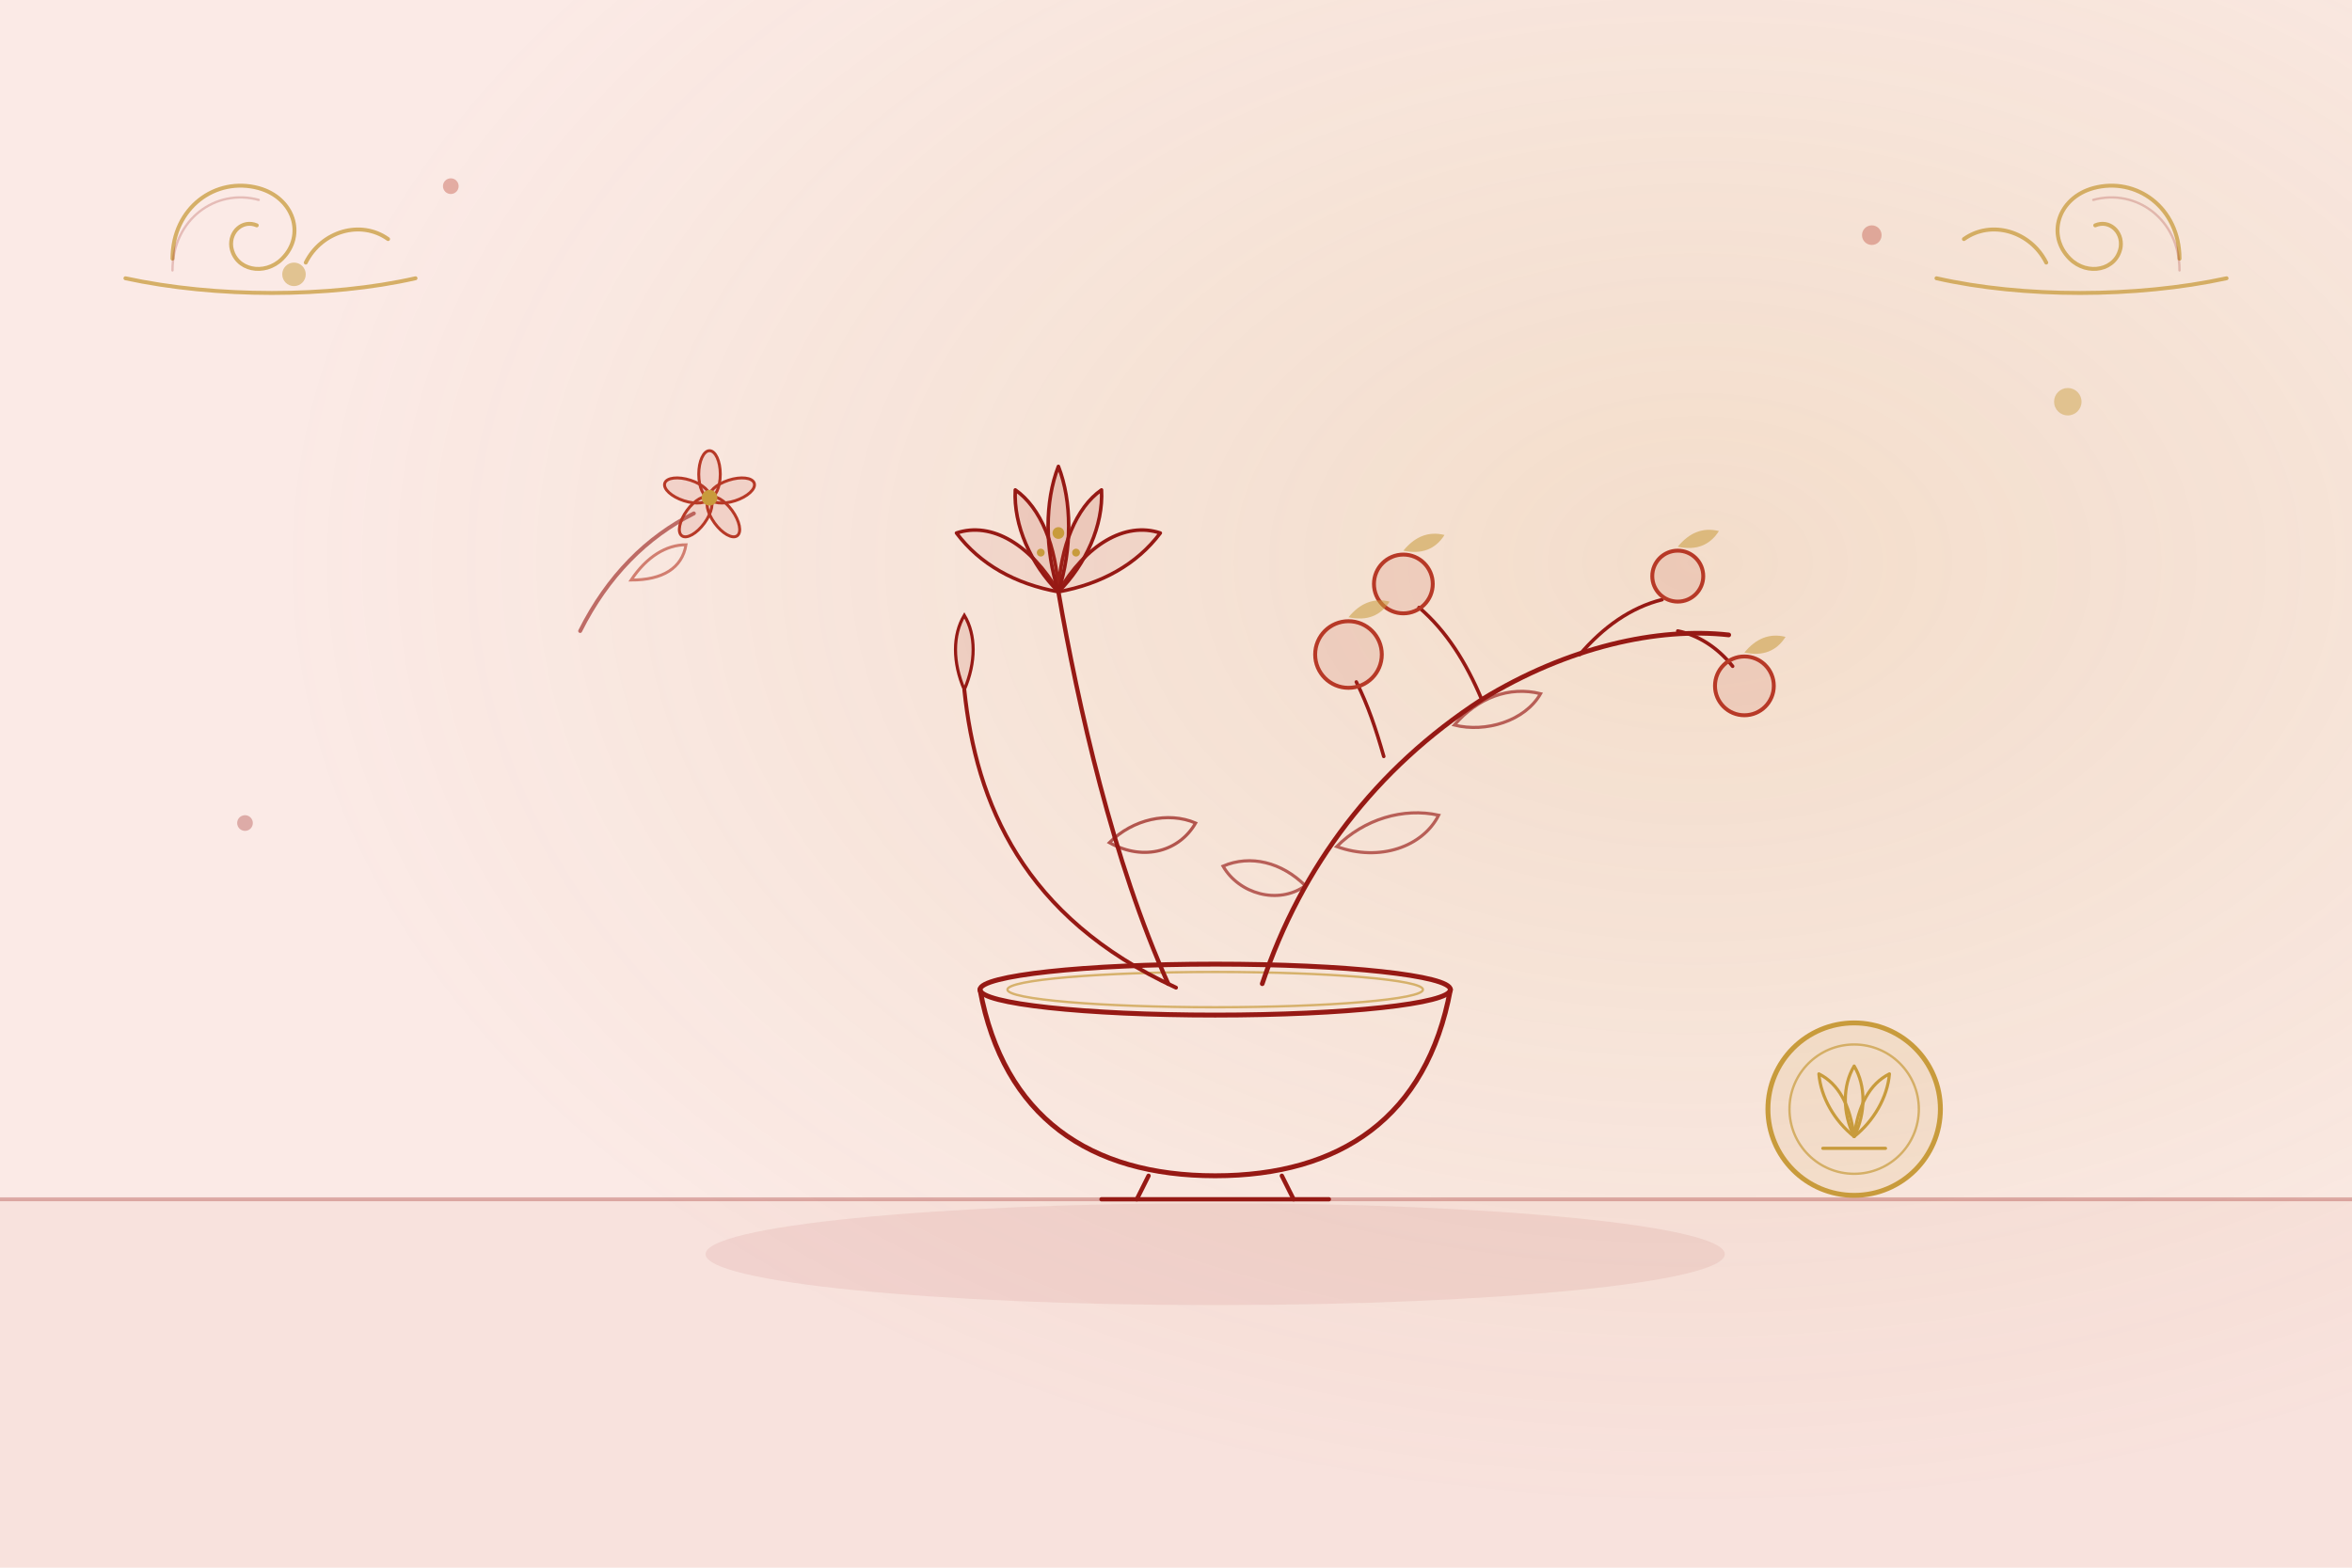
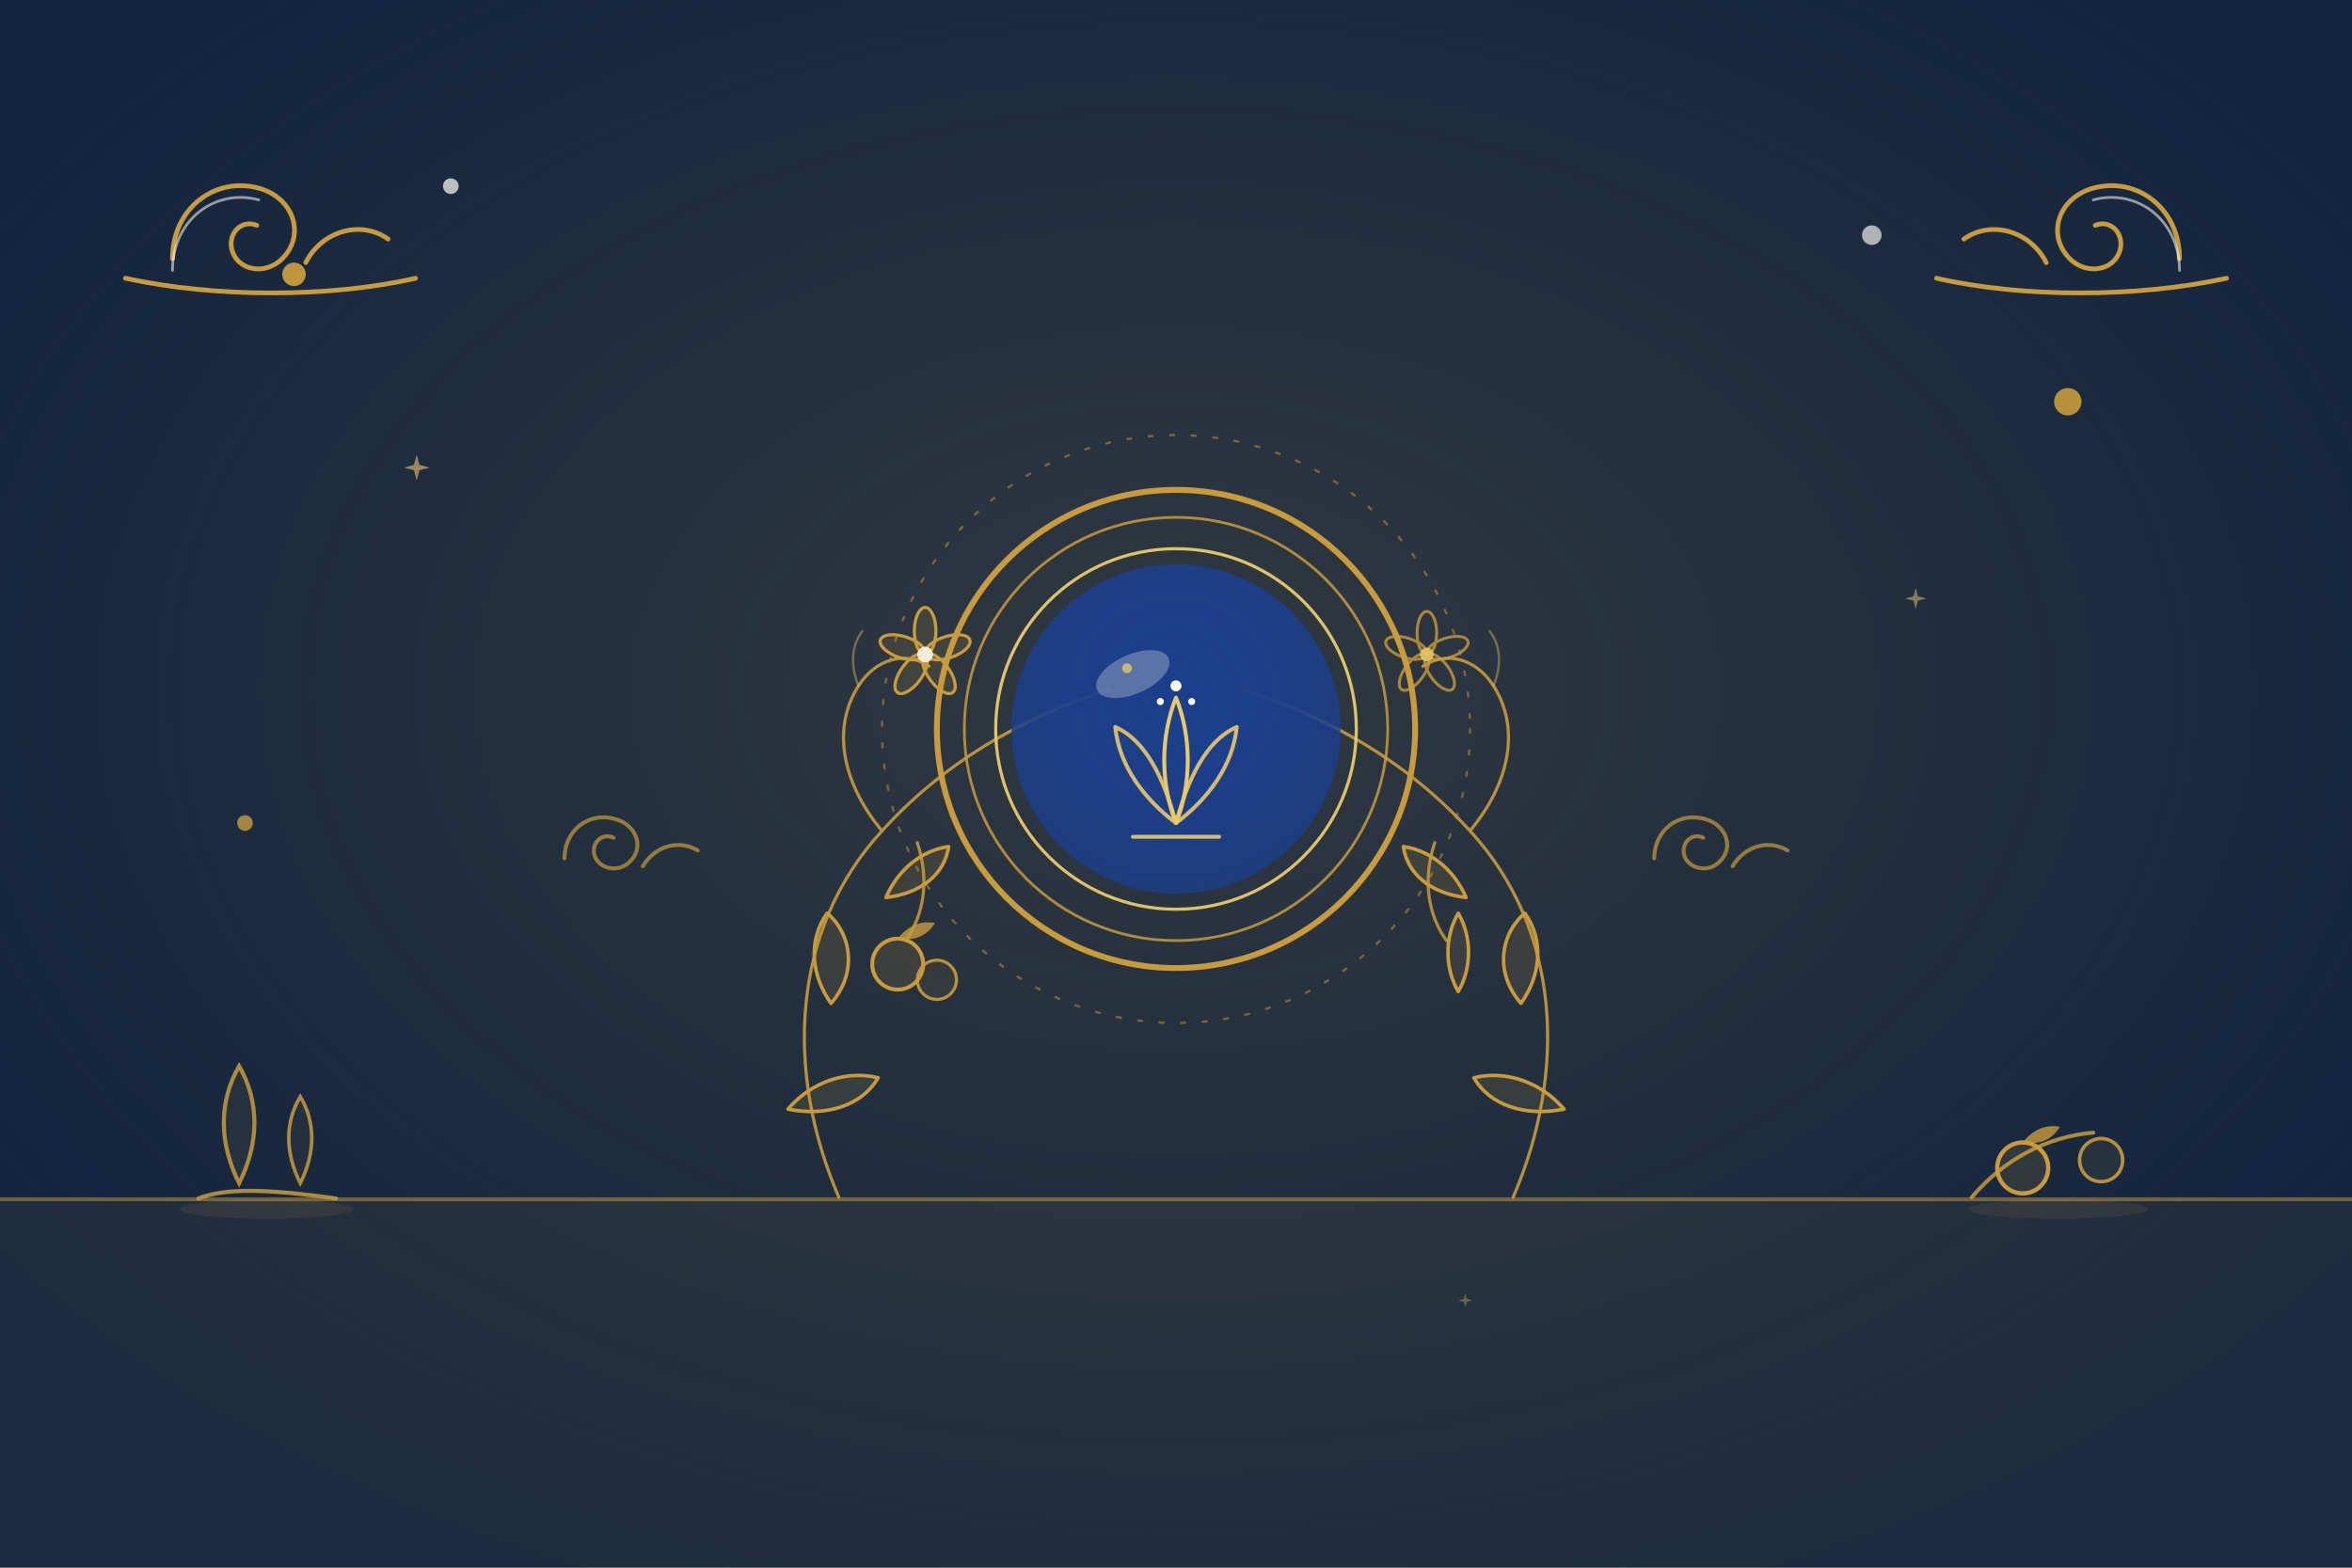
<svg xmlns="http://www.w3.org/2000/svg" width="1200" height="800" viewBox="0 0 1200 800" role="img">
  <defs>
-     <radialGradient id="t1halo" cx="0.72" cy="0.36" r="0.6">
-       <stop offset="0" stop-color="#C89B3C" stop-opacity="0.16" />
+     <radialGradient id="t1halo" cx="0.5" cy="0.44" r="0.62">
+       <stop offset="0" stop-color="#C89B3C" stop-opacity="0.18" />
      <stop offset="1" stop-color="#C89B3C" stop-opacity="0" />
    </radialGradient>
+     <radialGradient id="t1jewel" cx="0.5" cy="0.4" r="0.65">
+       <stop offset="0" stop-color="#1B3F8D" stop-opacity="1" />
+       <stop offset="0.55" stop-color="#1B3F8D" stop-opacity="0.92" />
+       <stop offset="1" stop-color="#1B3F8D" stop-opacity="0.72" />
+     </radialGradient>
  </defs>
-   <rect width="1200" height="800" fill="#FBEAE6" />
+   <rect width="1200" height="800" fill="#10233F" />
  <rect width="1200" height="800" fill="url(#t1halo)" />
-   <rect x="0" y="612" width="1200" height="188" fill="#B73927" opacity="0.05" />
-   <line x1="0" y1="612" x2="1200" y2="612" stroke="#961914" stroke-width="2" opacity="0.3" />
-   <circle cx="150" cy="140" r="6" fill="#C89B3C" opacity="0.5" />
-   <circle cx="230" cy="95" r="4" fill="#B73927" opacity="0.35" />
-   <circle cx="955" cy="120" r="5" fill="#B73927" opacity="0.35" />
-   <circle cx="1055" cy="205" r="7" fill="#C89B3C" opacity="0.45" />
-   <circle cx="125" cy="420" r="4" fill="#961914" opacity="0.3" />
-   <g fill="none" stroke="#C89B3C" stroke-width="2" stroke-linecap="round" opacity="0.75">
+   <g fill="#E8C96A">
+     <path transform="translate(206 232) scale(0.55)" opacity="0.6" d="M12 0 L14.5 9.5 L24 12 L14.5 14.5 L12 24 L9.5 14.5 L0 12 L9.5 9.5 Z" />
+     <path transform="translate(972 300) scale(0.45)" opacity="0.5" d="M12 0 L14.5 9.5 L24 12 L14.5 14.5 L12 24 L9.5 14.5 L0 12 L9.5 9.5 Z" />
+     <path transform="translate(744 660) scale(0.3)" opacity="0.35" d="M12 0 L14.5 9.5 L24 12 L14.5 14.5 L12 24 L9.5 14.5 L0 12 L9.5 9.5 Z" />
+   </g>
+   <circle cx="150" cy="140" r="6" fill="#C89B3C" opacity="0.95" />
+   <circle cx="230" cy="95" r="4" fill="#FFFDF5" opacity="0.7" />
+   <circle cx="955" cy="120" r="5" fill="#FFFDF5" opacity="0.65" />
+   <circle cx="1055" cy="205" r="7" fill="#C89B3C" opacity="0.9" />
+   <circle cx="125" cy="420" r="4" fill="#C89B3C" opacity="0.8" />
+   <g fill="none" stroke="#C89B3C" stroke-width="2.4" stroke-linecap="round" opacity="1">
    <path d="M88 132 C 88 106, 110 90, 132 96 C 150 101, 156 120, 144 132 C 135 141, 120 138, 118 126 C 117 118, 124 112, 131 115" />
    <path d="M156 134 C 164 118, 184 112, 198 122" />
    <path d="M64 142 C 110 152, 168 152, 212 142" />
    <path d="M1112 132 C 1112 106, 1090 90, 1068 96 C 1050 101, 1044 120, 1056 132 C 1065 141, 1080 138, 1082 126 C 1083 118, 1076 112, 1069 115" />
    <path d="M1044 134 C 1036 118, 1016 112, 1002 122" />
    <path d="M1136 142 C 1090 152, 1032 152, 988 142" />
  </g>
-   <g fill="none" stroke="#961914" stroke-width="1.2" stroke-linecap="round" opacity="0.22">
+   <g fill="none" stroke="#FFFDF5" stroke-width="1.4" stroke-linecap="round" opacity="0.55">
    <path d="M88 138 C 88 112, 110 96, 132 102" />
    <path d="M1112 138 C 1112 112, 1090 96, 1068 102" />
  </g>
-   <ellipse cx="620" cy="640" rx="260" ry="26" fill="#961914" opacity="0.08" />
-   <g fill="none" stroke="#961914" stroke-linecap="round">
-     <path d="M500 505 C 512 570, 556 600, 620 600 C 684 600, 728 570, 740 505" stroke-width="2.5" />
-     <ellipse cx="620" cy="505" rx="120" ry="13" stroke-width="2.5" />
-     <ellipse cx="620" cy="505" rx="106" ry="9" stroke="#C89B3C" stroke-width="1.2" opacity="0.7" />
-     <path d="M586 600 L580 612 M654 600 L660 612" stroke-width="2.2" />
-     <path d="M562 612 L678 612" stroke-width="2.2" />
+   <g fill="none" stroke="#C89B3C" stroke-width="2" stroke-linecap="round" opacity="0.7">
+     <g transform="translate(288 412)">
+       <path d="M0 26 C 0 12, 12 2, 26 6 C 37 9, 41 21, 33 28 C 27 34, 16 31, 15 23 C 14.5 17, 20 13, 25 15.5" />
+       <path d="M40 30 C 46 20, 58 16, 68 22" />
+     </g>
+     <g transform="translate(844 412)">
+       <path d="M0 26 C 0 12, 12 2, 26 6 C 37 9, 41 21, 33 28 C 27 34, 16 31, 15 23 C 14.5 17, 20 13, 25 15.5" />
+       <path d="M40 30 C 46 20, 58 16, 68 22" />
+     </g>
  </g>
-   <g stroke="#961914" stroke-width="1.8" stroke-linejoin="round">
-     <path d="M540 302 C 518 298, 500 288, 488 272 C 506 266, 526 278, 540 302 Z" fill="#B73927" fill-opacity="0.08" />
-     <path d="M540 302 C 562 298, 580 288, 592 272 C 574 266, 554 278, 540 302 Z" fill="#B73927" fill-opacity="0.08" />
-     <path d="M540 302 C 526 288, 517 268, 518 250 C 531 259, 539 279, 540 302 Z" fill="#B73927" fill-opacity="0.16" />
-     <path d="M540 302 C 554 288, 563 268, 562 250 C 549 259, 541 279, 540 302 Z" fill="#B73927" fill-opacity="0.16" />
-     <path d="M540 302 C 533 280, 533 256, 540 238 C 547 256, 547 280, 540 302 Z" fill="#B73927" fill-opacity="0.2" />
+   <rect x="0" y="612" width="1200" height="188" fill="#C89B3C" opacity="0.07" />
+   <line x1="0" y1="612" x2="1200" y2="612" stroke="#C89B3C" stroke-width="2" opacity="0.5" />
+   <g transform="translate(96 531) scale(1.3)" stroke="#C89B3C" opacity="0.85" fill="none" stroke-linecap="round">
+     <path d="M20 56 C 28 40, 28 24, 20 10 C 12 24, 12 40, 20 56 Z" stroke-width="1.6" fill="#C89B3C" fill-opacity="0.10" />
+     <path d="M44 56 C 50 44, 50 32, 44 22 C 38 32, 38 44, 44 56 Z" stroke-width="1.4" fill="#C89B3C" fill-opacity="0.07" />
+     <path d="M4 62 C 14 58, 30 58, 58 62" stroke-width="1.6" />
  </g>
-   <g fill="#C89B3C">
-     <circle cx="540" cy="272" r="3" />
-     <circle cx="531" cy="282" r="2" />
-     <circle cx="549" cy="282" r="2" />
+   <ellipse cx="136" cy="617" rx="44" ry="5" fill="#C89B3C" opacity="0.10" />
+   <g fill="none" stroke="#C89B3C" stroke-width="2" stroke-linecap="round" opacity="0.85">
+     <path d="M1006 611 C 1022 592, 1044 580, 1068 578" />
  </g>
-   <path d="M540 302 C 550 360, 568 440, 596 502" fill="none" stroke="#961914" stroke-width="2.2" stroke-linecap="round" />
-   <path d="M566 430 C 578 418, 596 414, 610 420 C 602 434, 584 440, 566 430 Z" fill="none" stroke="#961914" stroke-width="1.6" opacity="0.7" />
-   <path d="M492 352 C 498 410, 522 468, 600 504" fill="none" stroke="#961914" stroke-width="2" stroke-linecap="round" />
-   <path d="M492 352 C 486 338, 486 324, 492 314 C 498 324, 498 338, 492 352 Z" fill="#B73927" fill-opacity="0.14" stroke="#961914" stroke-width="1.6" />
-   <g fill="none" stroke="#961914" stroke-linecap="round">
-     <path d="M644 502 C 664 442, 702 392, 756 357 C 800 330, 846 320, 882 324" stroke-width="2.4" />
-     <path d="M756 357 C 748 338, 738 322, 724 310" stroke-width="1.8" />
-     <path d="M806 334 C 818 320, 832 310, 848 306" stroke-width="1.8" />
-     <path d="M706 386 C 702 372, 698 360, 692 348" stroke-width="1.8" />
-     <path d="M856 322 C 866 324, 876 330, 884 340" stroke-width="1.8" />
+   <circle cx="1032" cy="596" r="13" fill="#C89B3C" fill-opacity="0.14" stroke="#C89B3C" stroke-width="2.2" />
+   <circle cx="1072" cy="592" r="11" fill="#C89B3C" fill-opacity="0.10" stroke="#C89B3C" stroke-width="1.8" opacity="0.9" />
+   <path d="M1032 583 q 8 -10 19 -8 q -6 10 -19 8 Z" fill="#C89B3C" opacity="0.8" />
+   <ellipse cx="1050" cy="617" rx="46" ry="5" fill="#C89B3C" opacity="0.10" />
+   <g fill="none" stroke="#C89B3C" stroke-width="1.6" stroke-linecap="round" opacity="0.9">
+     <path d="M428 611 C 400 546, 404 474, 450 424 C 488 382, 534 362, 566 352" />
+     <path d="M450 424 C 430 400, 424 372, 438 350 C 447 336, 462 332, 474 340" />
+     <path d="M772 611 C 800 546, 796 474, 750 424 C 712 382, 666 362, 634 352" />
+     <path d="M750 424 C 770 400, 776 372, 762 350 C 753 336, 738 332, 726 340" />
  </g>
-   <g fill="none" stroke="#961914" stroke-width="1.6" opacity="0.65">
-     <path d="M682 432 C 696 418, 716 412, 734 416 C 726 432, 704 440, 682 432 Z" />
-     <path d="M742 370 C 754 356, 770 350, 786 354 C 778 368, 758 374, 742 370 Z" />
-     <path d="M666 452 C 654 440, 638 436, 624 442 C 632 456, 652 462, 666 452 Z" />
+   <g fill="none" stroke="#E8C96A" stroke-width="1.2" stroke-linecap="round" opacity="0.4">
+     <path d="M438 350 C 434 340, 434 330, 440 322" />
+     <path d="M762 350 C 766 340, 766 330, 760 322" />
  </g>
-   <g stroke="#B73927" stroke-width="2" fill="#B73927" fill-opacity="0.12">
-     <circle cx="716" cy="298" r="15" />
-     <circle cx="856" cy="294" r="13" />
-     <circle cx="688" cy="334" r="17" />
-     <circle cx="890" cy="350" r="15" />
+   <g fill="#C89B3C" fill-opacity="0.14" stroke="#C89B3C" stroke-width="1.8" stroke-linejoin="round">
+     <path d="M402 566 C 414 552, 432 546, 448 550 C 440 564, 422 570, 402 566 Z" />
+     <path d="M424 512 C 414 498, 412 480, 422 466 C 434 476, 438 496, 424 512 Z" />
+     <path d="M452 458 C 458 444, 470 434, 484 432 C 482 446, 470 456, 452 458 Z" />
+     <path d="M798 566 C 786 552, 768 546, 752 550 C 760 564, 778 570, 798 566 Z" />
+     <path d="M776 512 C 786 498, 788 480, 778 466 C 766 476, 762 496, 776 512 Z" />
+     <path d="M748 458 C 742 444, 730 434, 716 432 C 718 446, 730 456, 748 458 Z" />
  </g>
-   <g fill="#C89B3C" opacity="0.55">
-     <path d="M716 281 q 9 -11 21 -8 q -7 11 -21 8 Z" />
-     <path d="M856 279 q 9 -11 21 -8 q -7 11 -21 8 Z" />
-     <path d="M688 315 q 9 -11 21 -8 q -7 11 -21 8 Z" />
-     <path d="M890 333 q 9 -11 21 -8 q -7 11 -21 8 Z" />
+   <path d="M468 430 C 474 448, 472 466, 462 480" fill="none" stroke="#C89B3C" stroke-width="1.6" stroke-linecap="round" opacity="0.85" />
+   <circle cx="458" cy="492" r="13" fill="#C89B3C" fill-opacity="0.14" stroke="#C89B3C" stroke-width="2" />
+   <circle cx="478" cy="500" r="10" fill="#C89B3C" fill-opacity="0.10" stroke="#C89B3C" stroke-width="1.6" opacity="0.9" />
+   <path d="M458 479 q 8 -10 19 -8 q -6 10 -19 8 Z" fill="#C89B3C" opacity="0.8" />
+   <path d="M732 430 C 726 448, 728 466, 738 480" fill="none" stroke="#C89B3C" stroke-width="1.6" stroke-linecap="round" opacity="0.85" />
+   <g stroke="#C89B3C" fill="none" stroke-linejoin="round">
+     <path d="M744 506 C 737 494, 737 478, 744 466 C 751 478, 751 494, 744 506 Z" stroke-width="1.8" fill="#C89B3C" fill-opacity="0.12" />
  </g>
-   <path d="M296 322 C 310 294, 330 274, 354 262" fill="none" stroke="#961914" stroke-width="2" stroke-linecap="round" opacity="0.6" />
-   <g transform="translate(362 254)">
-     <g fill="#B73927" fill-opacity="0.12" stroke="#B73927" stroke-width="1.5">
+   <g transform="translate(472 334)">
+     <g fill="#C89B3C" fill-opacity="0.14" stroke="#C89B3C" stroke-width="1.6">
      <ellipse rx="5.5" ry="12" transform="rotate(0) translate(0 -12)" />
      <ellipse rx="5.5" ry="12" transform="rotate(72) translate(0 -12)" />
      <ellipse rx="5.5" ry="12" transform="rotate(144) translate(0 -12)" />
      <ellipse rx="5.5" ry="12" transform="rotate(216) translate(0 -12)" />
      <ellipse rx="5.5" ry="12" transform="rotate(288) translate(0 -12)" />
    </g>
-     <circle r="4" fill="#C89B3C" />
+     <circle r="4" fill="#FFFDF5" opacity="0.85" />
  </g>
-   <path d="M322 296 C 330 284, 340 278, 350 278 C 348 290, 338 296, 322 296 Z" fill="none" stroke="#B73927" stroke-width="1.5" opacity="0.6" />
-   <g>
-     <circle cx="946" cy="566" r="44" fill="#C89B3C" fill-opacity="0.12" stroke="#C89B3C" stroke-width="2.5" />
-     <circle cx="946" cy="566" r="33" fill="none" stroke="#C89B3C" stroke-width="1.2" opacity="0.7" />
-     <g fill="none" stroke="#C89B3C" stroke-width="1.6" stroke-linejoin="round">
-       <path d="M946 580 C 940 568, 940 554, 946 544 C 952 554, 952 568, 946 580 Z" />
-       <path d="M946 580 C 936 572, 929 560, 928 548 C 938 553, 944 564, 946 580 Z" />
-       <path d="M946 580 C 956 572, 963 560, 964 548 C 954 553, 948 564, 946 580 Z" />
+   <g transform="translate(728 334)">
+     <g fill="none" stroke="#C89B3C" stroke-width="1.5" opacity="0.8">
+       <ellipse rx="5" ry="11" transform="rotate(0) translate(0 -11)" />
+       <ellipse rx="5" ry="11" transform="rotate(72) translate(0 -11)" />
+       <ellipse rx="5" ry="11" transform="rotate(144) translate(0 -11)" />
+       <ellipse rx="5" ry="11" transform="rotate(216) translate(0 -11)" />
+       <ellipse rx="5" ry="11" transform="rotate(288) translate(0 -11)" />
    </g>
-     <path d="M930 586 L962 586" stroke="#C89B3C" stroke-width="1.6" stroke-linecap="round" />
+     <circle r="3.5" fill="#E8C96A" opacity="0.85" />
+   </g>
+   <g fill="none" stroke="#C89B3C" stroke-linecap="round">
+     <circle cx="600" cy="372" r="150" stroke-width="1.2" opacity="0.5" stroke-dasharray="2 9" />
+     <circle cx="600" cy="372" r="122" stroke-width="3" />
+     <circle cx="600" cy="372" r="108" stroke-width="1.4" opacity="0.85" />
+   </g>
+   <circle cx="600" cy="372" r="92" fill="none" stroke="#E8C96A" stroke-width="1.6" opacity="0.95" />
+   <circle cx="600" cy="372" r="84" fill="url(#t1jewel)" />
+   <ellipse cx="578" cy="344" rx="20" ry="10" transform="rotate(-24 578 344)" fill="#FFFEF1" opacity="0.28" />
+   <circle cx="575" cy="341" r="2.5" fill="#E8C96A" opacity="0.8" />
+   <g fill="none" stroke="#E8C96A" stroke-width="2" stroke-linejoin="round">
+     <path d="M600 420 C 592 400, 592 376, 600 356 C 608 376, 608 400, 600 420 Z" />
+     <path d="M600 420 C 584 408, 571 391, 569 371 C 585 378, 594 398, 600 420 Z" opacity="0.9" />
+     <path d="M600 420 C 616 408, 629 391, 631 371 C 615 378, 606 398, 600 420 Z" opacity="0.9" />
+   </g>
+   <path d="M578 427 L622 427" stroke="#E8C96A" stroke-width="2" stroke-linecap="round" opacity="0.9" />
+   <g fill="#FFFDF5">
+     <circle cx="600" cy="350" r="2.8" />
+     <circle cx="592" cy="358" r="1.8" />
+     <circle cx="608" cy="358" r="1.8" />
  </g>
</svg>
